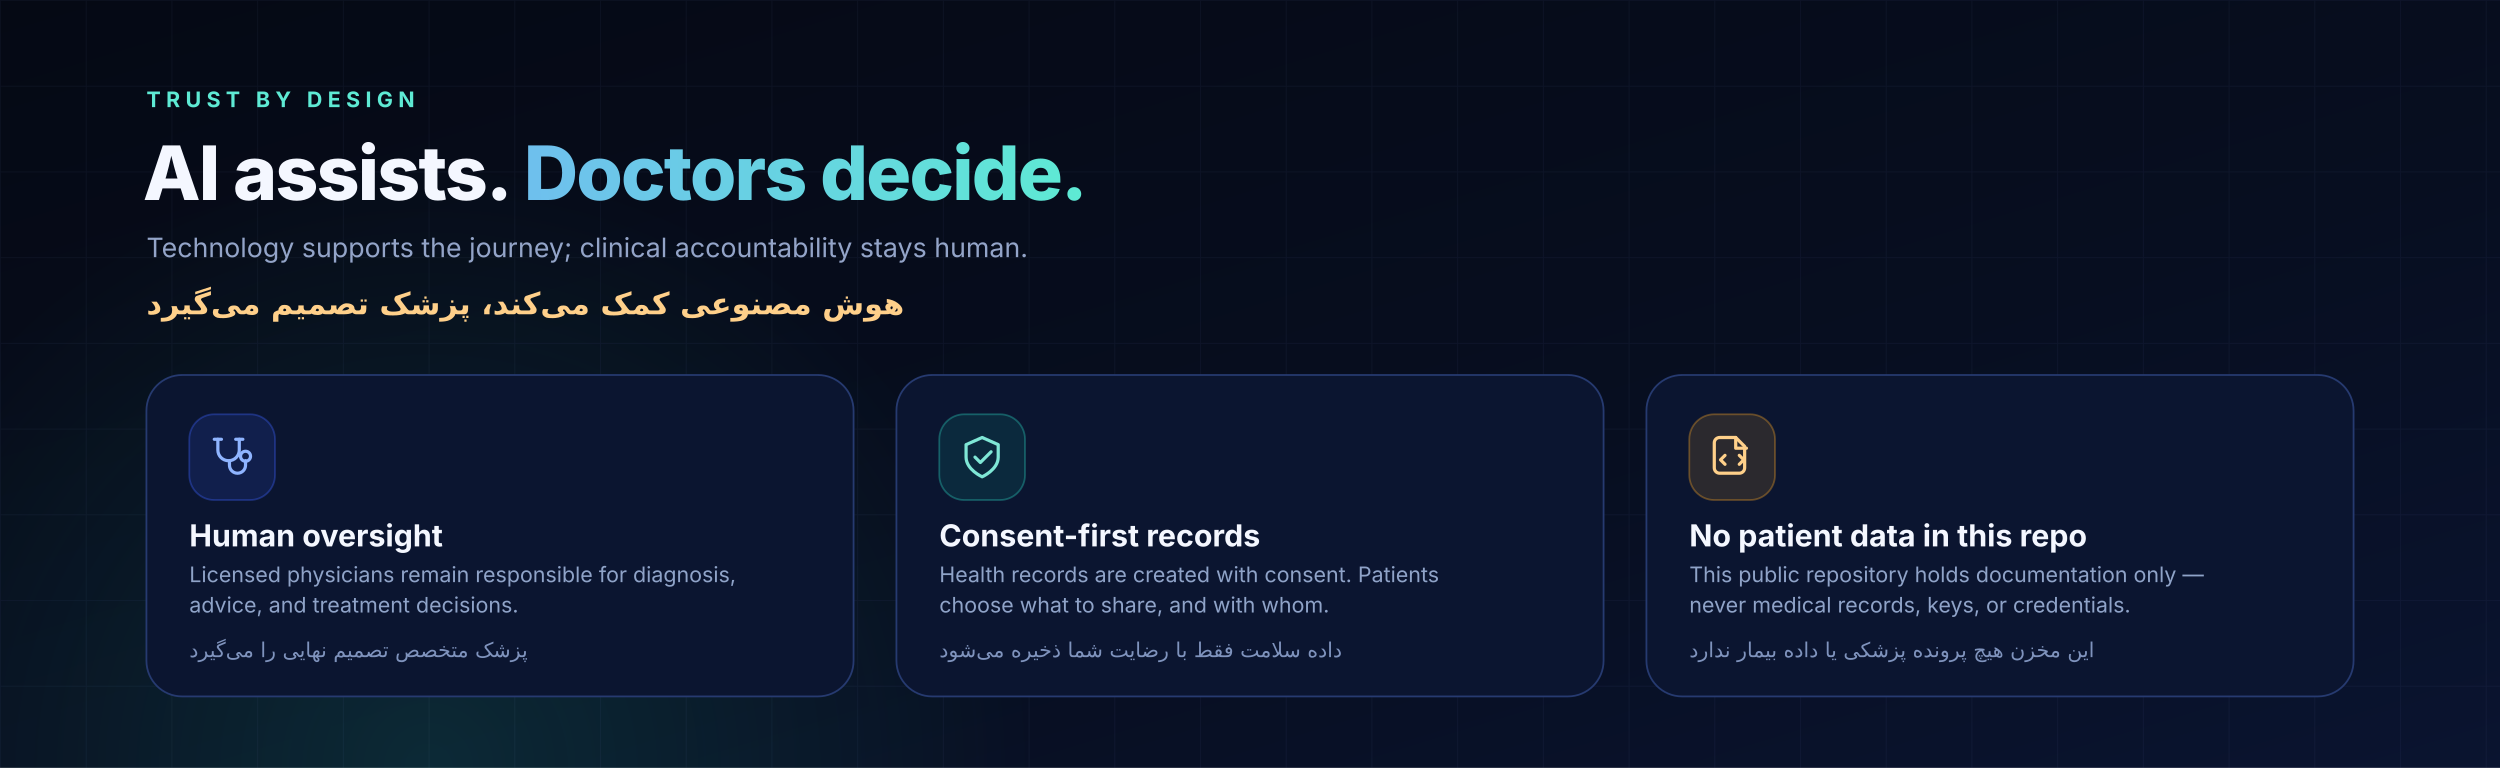
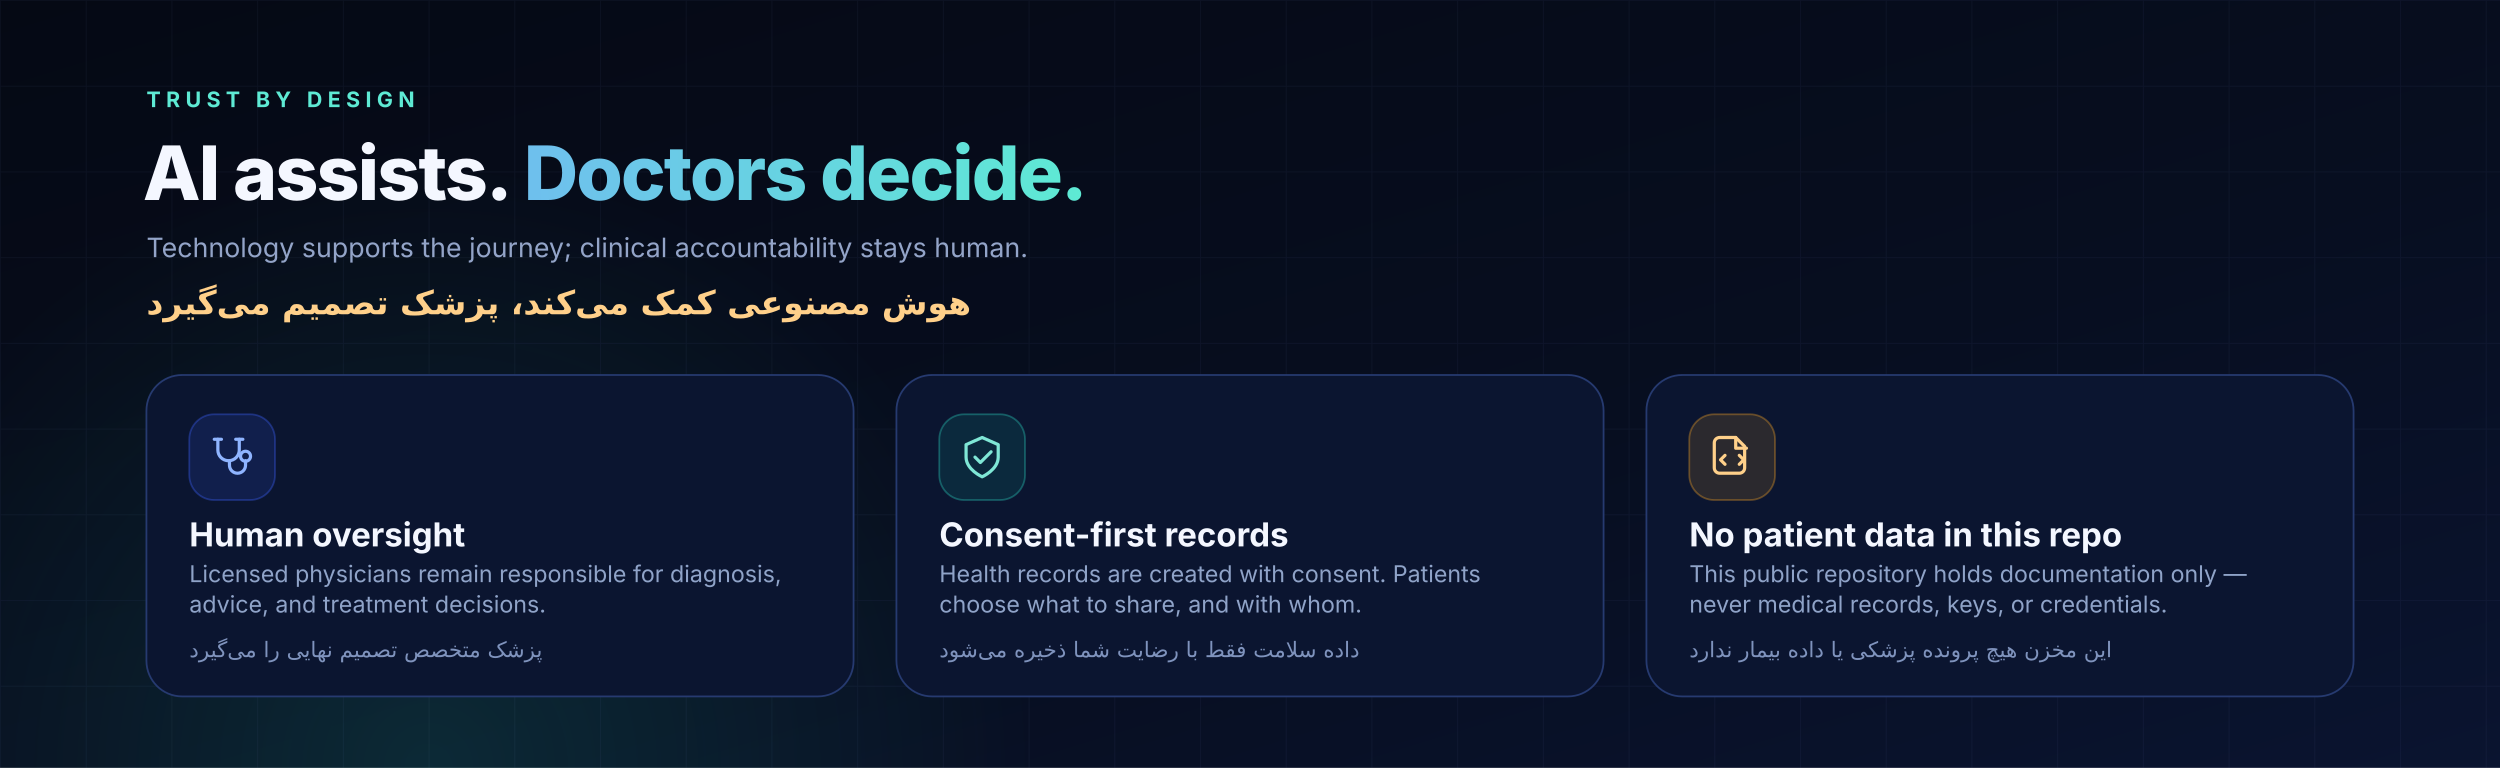
<svg xmlns="http://www.w3.org/2000/svg" width="1400" height="430" viewBox="0 0 1400 430" role="img" aria-labelledby="trustTitle trustDesc">
  <defs>
    <linearGradient id="bg" x1="0" y1="0" x2="1" y2="1">
      <stop offset="0" stop-color="#050914" />
      <stop offset="0.6" stop-color="#070e20" />
      <stop offset="1" stop-color="#0a1430" />
    </linearGradient>
    <radialGradient id="glow" cx="0.5" cy="0.5" r="0.5">
      <stop offset="0" stop-color="#2dd4bf" stop-opacity="0.14" />
      <stop offset="1" stop-color="#2dd4bf" stop-opacity="0" />
    </radialGradient>
    <linearGradient id="accent" x1="0" y1="0" x2="1" y2="0">
      <stop offset="0" stop-color="#7aa2ff" />
      <stop offset="1" stop-color="#5eead4" />
    </linearGradient>
    <linearGradient id="hair" x1="0" y1="0" x2="1" y2="0">
      <stop offset="0" stop-color="#3D61FF" stop-opacity="0" />
      <stop offset="0.5" stop-color="#7aa2ff" stop-opacity="0.85" />
      <stop offset="1" stop-color="#3D61FF" stop-opacity="0" />
    </linearGradient>
    <pattern id="grid" width="48" height="48" patternUnits="userSpaceOnUse">
      <path d="M48 0H0V48" fill="none" stroke="#8fb0ff" stroke-opacity="0.05" stroke-width="1" />
    </pattern>
    <style>
      .icon { animation: iconBreathe 5.2s ease-in-out infinite; transform-box: fill-box; transform-origin: center; }
      .d1 { animation-delay: 0s; } .d2 { animation-delay: 0.5s; } .d3 { animation-delay: 1s; }
      .sweep { stroke-dasharray: 90 320; animation: sweep 5.5s linear infinite; }
      .s2 { animation-delay: 1.8s; } .s3 { animation-delay: 3.6s; }
      .ring { animation: ring 3.6s ease-out infinite; transform-box: fill-box; transform-origin: center; }
      @keyframes iconBreathe { 0%, 100% { transform: scale(1); opacity: 0.92; } 50% { transform: scale(1.07); opacity: 1; } }
      @keyframes sweep { 0% { stroke-dashoffset: 410; } 100% { stroke-dashoffset: 0; } }
      @keyframes ring { 0% { transform: scale(0.8); opacity: 0.5; } 80% { transform: scale(1.35); opacity: 0; } 100% { opacity: 0; } }
      @media (prefers-reduced-motion: reduce) { .icon, .sweep, .ring { animation: none; } }
    </style>
  </defs>
  <rect width="1400" height="430" fill="url(#bg)" />
  <rect width="1400" height="430" fill="url(#grid)" />
  <circle cx="240" cy="430" r="340" fill="url(#glow)" />
  <text x="82" y="60" font-family="'Segoe UI', Inter, Arial, sans-serif" font-size="12" font-weight="700" letter-spacing="3" fill="#5eead4">TRUST BY DESIGN</text>
  <text x="80" y="112" font-family="'Segoe UI', Inter, Arial, sans-serif" font-size="42" font-weight="800" letter-spacing="-1" fill="#f4f7ff">AI assists. <tspan fill="url(#accent)">Doctors decide.</tspan>
  </text>
  <text x="82" y="144" font-family="'Segoe UI', Inter, Arial, sans-serif" font-size="15" fill="#93a4c8">Technology supports the journey; clinical accountability stays human.</text>
-   <text x="82" y="176" font-family="Tahoma, 'Segoe UI', sans-serif" font-size="17" font-weight="700" fill="#ffd08a" direction="rtl" text-anchor="end">هوش مصنوعی کمک می‌کند، پزشک تصمیم می‌گیرد</text>
+   <text x="82" y="176" font-family="Tahoma, 'Segoe UI', sans-serif" font-size="18.5" font-weight="700" fill="#ffd08a" direction="rtl" text-anchor="end">هوش مصنوعی کمک می‌کند، پزشک تصمیم می‌گیرد</text>
  <g>
    <rect x="82" y="210" width="396" height="180" rx="20" fill="#0b1530" stroke="#263a70" />
    <path d="M106 210H454" stroke="url(#hair)" stroke-width="1.4" class="sweep" />
    <rect x="106" y="232" width="48" height="48" rx="14" fill="#3D61FF" fill-opacity="0.14" stroke="#3D61FF" stroke-opacity="0.35" />
    <g transform="translate(116 242)">
      <g fill="none" stroke="#8fb4ff" stroke-width="1.8" stroke-linecap="round" stroke-linejoin="round" class="icon d1">
        <path d="M6 4v6a6 6 0 0 0 12 0V4" />
        <path d="M4 4h4M16 4h4" />
        <path d="M12.5 16v2.5a4.5 4.5 0 0 0 9 0V16" />
        <circle cx="21.5" cy="13.5" r="2.8" />
      </g>
    </g>
-     <text x="106" y="306" font-family="'Segoe UI', Inter, Arial, sans-serif" font-size="17" font-weight="700" fill="#f4f7ff">Human oversight</text>
-     <text x="106" y="326" font-family="'Segoe UI', Inter, Arial, sans-serif" font-size="12" fill="#8fa3c8">Licensed physicians remain responsible for diagnosis,</text>
-     <text x="106" y="343" font-family="'Segoe UI', Inter, Arial, sans-serif" font-size="12" fill="#8fa3c8">advice, and treatment decisions.</text>
-     <text x="106" y="368" font-family="Tahoma, 'Segoe UI', sans-serif" font-size="11.5" fill="#7f93bd" direction="rtl" text-anchor="end">پزشک متخصص تصمیم نهایی را می‌گیرد</text>
+     <text x="106" y="306" font-family="'Segoe UI', Inter, Arial, sans-serif" font-size="18.5" font-weight="700" fill="#f4f7ff">Human oversight</text>
+     <text x="106" y="326" font-family="'Segoe UI', Inter, Arial, sans-serif" font-size="13" fill="#8fa3c8">Licensed physicians remain responsible for diagnosis,</text>
+     <text x="106" y="343" font-family="'Segoe UI', Inter, Arial, sans-serif" font-size="13" fill="#8fa3c8">advice, and treatment decisions.</text>
+     <text x="106" y="368" font-family="Tahoma, 'Segoe UI', sans-serif" font-size="12" fill="#7f93bd" direction="rtl" text-anchor="end">پزشک متخصص تصمیم نهایی را می‌گیرد</text>
  </g>
  <g>
    <rect x="502" y="210" width="396" height="180" rx="20" fill="#0b1530" stroke="#263a70" />
    <path d="M526 210H874" stroke="url(#hair)" stroke-width="1.4" class="sweep s2" />
    <rect x="526" y="232" width="48" height="48" rx="14" fill="#0d9488" fill-opacity="0.16" stroke="#2dd4bf" stroke-opacity="0.35" />
    <g transform="translate(536 242)">
      <g fill="none" stroke="#7fe7d6" stroke-width="1.8" stroke-linecap="round" stroke-linejoin="round" class="icon d2">
        <path d="M14 3l9 4v7c0 7-9 11-9 11s-9-4-9-11V7z" />
        <path d="M10 14l3 3 6-6" />
      </g>
    </g>
-     <text x="526" y="306" font-family="'Segoe UI', Inter, Arial, sans-serif" font-size="17" font-weight="700" fill="#f4f7ff">Consent-first records</text>
-     <text x="526" y="326" font-family="'Segoe UI', Inter, Arial, sans-serif" font-size="12" fill="#8fa3c8">Health records are created with consent. Patients</text>
-     <text x="526" y="343" font-family="'Segoe UI', Inter, Arial, sans-serif" font-size="12" fill="#8fa3c8">choose what to share, and with whom.</text>
-     <text x="526" y="368" font-family="Tahoma, 'Segoe UI', sans-serif" font-size="11.5" fill="#7f93bd" direction="rtl" text-anchor="end">داده سلامت فقط با رضایت شما ذخیره می‌شود</text>
+     <text x="526" y="306" font-family="'Segoe UI', Inter, Arial, sans-serif" font-size="18.5" font-weight="700" fill="#f4f7ff">Consent-first records</text>
+     <text x="526" y="326" font-family="'Segoe UI', Inter, Arial, sans-serif" font-size="13" fill="#8fa3c8">Health records are created with consent. Patients</text>
+     <text x="526" y="343" font-family="'Segoe UI', Inter, Arial, sans-serif" font-size="13" fill="#8fa3c8">choose what to share, and with whom.</text>
+     <text x="526" y="368" font-family="Tahoma, 'Segoe UI', sans-serif" font-size="12" fill="#7f93bd" direction="rtl" text-anchor="end">داده سلامت فقط با رضایت شما ذخیره می‌شود</text>
  </g>
  <g>
    <rect x="922" y="210" width="396" height="180" rx="20" fill="#0b1530" stroke="#263a70" />
    <path d="M946 210H1294" stroke="url(#hair)" stroke-width="1.4" class="sweep s3" />
    <rect x="946" y="232" width="48" height="48" rx="14" fill="#f5a524" fill-opacity="0.14" stroke="#f5a524" stroke-opacity="0.35" />
    <g transform="translate(956 242)">
      <g fill="none" stroke="#ffd08a" stroke-width="1.8" stroke-linecap="round" stroke-linejoin="round" class="icon d3">
        <path d="M7 3h9l5 5v12a3 3 0 0 1-3 3H7a3 3 0 0 1-3-3V6a3 3 0 0 1 3-3z" />
        <path d="M16 3v6h6" />
        <path d="M10 13l-2.5 2.5L10 18M18 13l2.5 2.5L18 18" />
      </g>
    </g>
-     <text x="946" y="306" font-family="'Segoe UI', Inter, Arial, sans-serif" font-size="17" font-weight="700" fill="#f4f7ff">No patient data in this repo</text>
-     <text x="946" y="326" font-family="'Segoe UI', Inter, Arial, sans-serif" font-size="12" fill="#8fa3c8">This public repository holds documentation only —</text>
-     <text x="946" y="343" font-family="'Segoe UI', Inter, Arial, sans-serif" font-size="12" fill="#8fa3c8">never medical records, keys, or credentials.</text>
-     <text x="946" y="368" font-family="Tahoma, 'Segoe UI', sans-serif" font-size="11.5" fill="#7f93bd" direction="rtl" text-anchor="end">این مخزن هیچ پرونده پزشکی یا داده بیمار ندارد</text>
+     <text x="946" y="306" font-family="'Segoe UI', Inter, Arial, sans-serif" font-size="18.5" font-weight="700" fill="#f4f7ff">No patient data in this repo</text>
+     <text x="946" y="326" font-family="'Segoe UI', Inter, Arial, sans-serif" font-size="13" fill="#8fa3c8">This public repository holds documentation only —</text>
+     <text x="946" y="343" font-family="'Segoe UI', Inter, Arial, sans-serif" font-size="13" fill="#8fa3c8">never medical records, keys, or credentials.</text>
+     <text x="946" y="368" font-family="Tahoma, 'Segoe UI', sans-serif" font-size="12" fill="#7f93bd" direction="rtl" text-anchor="end">این مخزن هیچ پرونده پزشکی یا داده بیمار ندارد</text>
  </g>
</svg>
